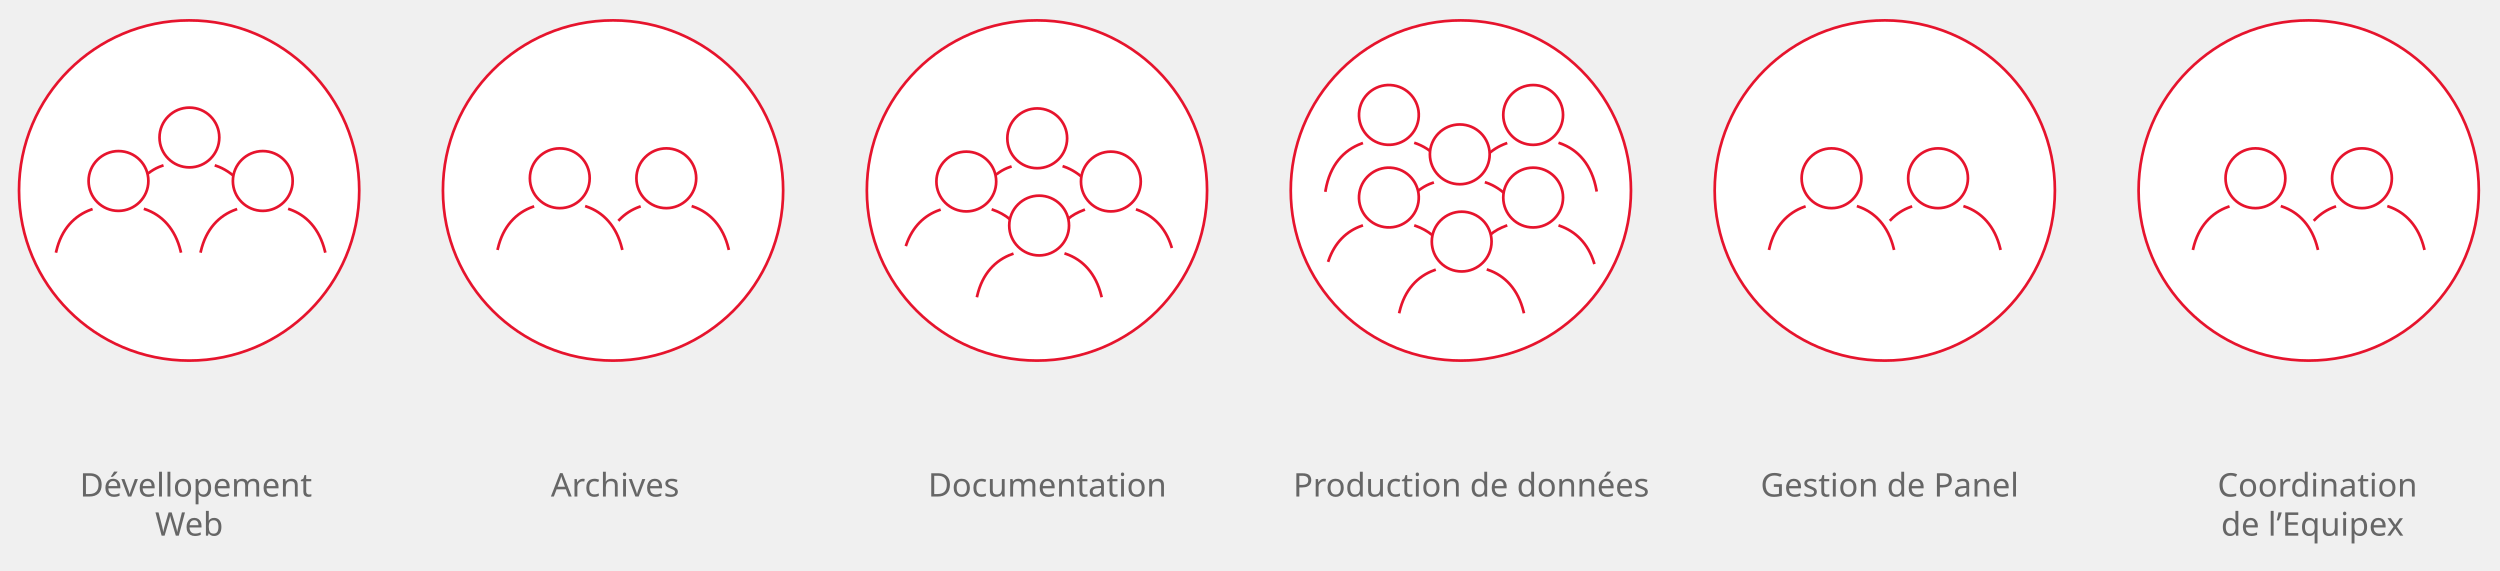
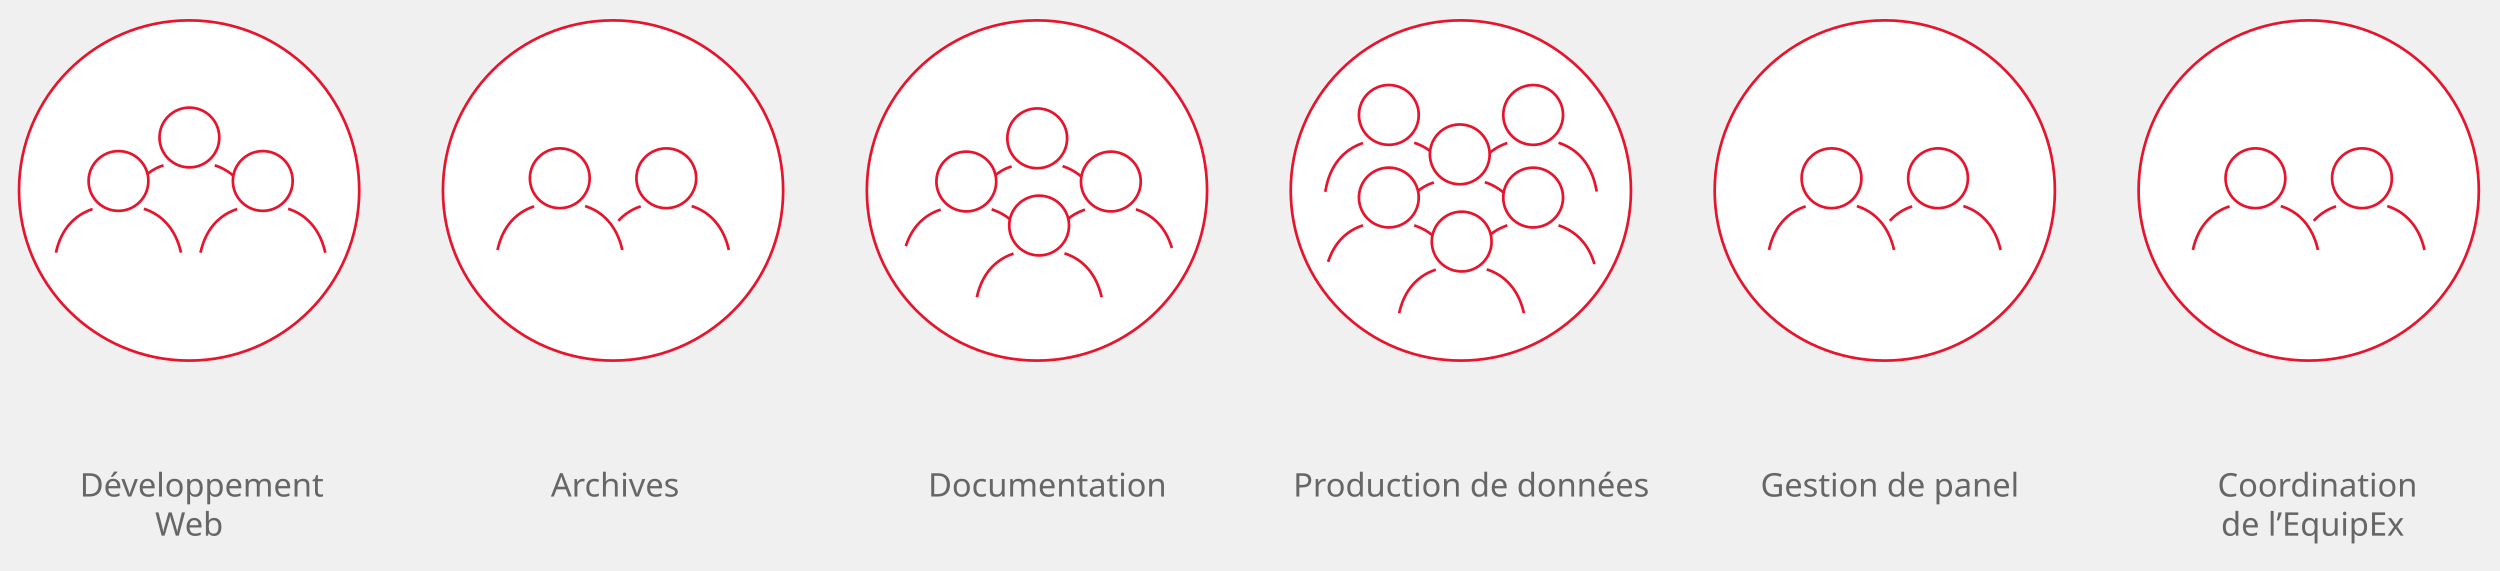
<svg xmlns="http://www.w3.org/2000/svg" version="1.1" id="Calque_3" x="0px" y="0px" viewBox="0 0 920 210" style="enable-background:new 0 0 920 210;" xml:space="preserve">
  <style type="text/css">
	.st0{fill:none;}
	.st1{fill:#666666;}
	.st2{font-family:'ArialMT';}
	.st3{font-size:12px;}
	.st4{fill:#FFFFFF;stroke:#E6142D;stroke-miterlimit:10;}
	.st5{fill:none;stroke:#E6142D;stroke-linecap:square;stroke-miterlimit:10;}
	.st6{fill:#FFFFFF;stroke:#E6142D;stroke-linecap:square;stroke-miterlimit:10;}
</style>
  <rect x="163" y="174.1" class="st0" width="125.4" height="29.6" />
  <text transform="matrix(1 0 0 1 202.7245 182.7261)" class="st1 st2 st3">Archives</text>
  <rect x="6.7" y="174.1" class="st0" width="125.4" height="29.6" />
-   <text transform="matrix(1 0 0 1 29.373 182.7261)" class="st1 st2 st3">Dévellopement </text>
+   <text transform="matrix(1 0 0 1 29.373 182.7261)" class="st1 st2 st3">Développement </text>
  <text transform="matrix(1 0 0 1 57.073 197.1261)" class="st1 st2 st3">Web</text>
  <rect x="319.3" y="174.1" class="st0" width="125.1" height="14.8" />
  <text transform="matrix(1 0 0 1 341.5434 182.7261)" class="st1 st2 st3">Documentation</text>
  <rect x="474.8" y="174.1" class="st0" width="125.7" height="14.8" />
  <text transform="matrix(1 0 0 1 475.9045 182.7263)" class="st1 st2 st3">Production de données</text>
  <rect x="631.4" y="174.1" class="st0" width="125.1" height="14.8" />
-   <text transform="matrix(1 0 0 1 647.8879 182.7263)" class="st1 st2 st3">Gestion de Panel</text>
+   <text transform="matrix(1 0 0 1 647.8879 182.7263)" class="st1 st2 st3">Gestion de panel</text>
  <rect x="787.5" y="174.1" class="st0" width="125.1" height="29.6" />
  <text transform="matrix(1 0 0 1 816.0475 182.7254)" class="st1 st2 st3">Coordination  </text>
-   <text transform="matrix(1 0 0 1 817.3475 197.1254)" class="st1 st2 st3">de l’Equipex</text>
+   <text transform="matrix(1 0 0 1 817.3475 197.1254)" class="st1 st2 st3">de l’EquipEx</text>
  <g>
    <circle class="st4" cx="69.6" cy="70.1" r="62.6" />
    <circle class="st4" cx="225.6" cy="70.1" r="62.6" />
    <circle class="st4" cx="381.6" cy="70.1" r="62.6" />
-     <ellipse transform="matrix(0.7071 -0.7071 0.7071 0.7071 107.8921 400.672)" class="st4" cx="537.6" cy="70.1" rx="62.6" ry="62.6" />
+     <ellipse transform="matrix(0.7071 -0.7071 0.7071 0.7071 107.8883 400.6709)" class="st4" cx="537.6" cy="70.1" rx="62.6" ry="62.6" />
    <circle class="st4" cx="693.6" cy="70.1" r="62.6" />
    <circle class="st4" cx="849.6" cy="70.1" r="62.6" />
  </g>
  <g>
    <g>
      <circle class="st4" cx="69.7" cy="50.6" r="11" />
      <g>
        <path class="st5" d="M59.7,61c-1.5,0.5-2.9,1.2-4.2,2.1c-1.5,1-2.9,2.2-4.1,3.6" />
        <path class="st5" d="M79.5,61c1.5,0.5,2.9,1.2,4.3,2.1c1.7,1.1,3.2,2.4,4.4,4.1" />
      </g>
    </g>
    <g>
      <path class="st6" d="M43.6,77.6c6,0,11-4.9,11-11s-4.9-11-11-11c-6,0-11,4.9-11,11S37.5,77.6,43.6,77.6z" />
      <path class="st5" d="M33.6,77.1c-6.2,2.2-11,7.2-12.9,15.4" />
      <path class="st5" d="M53.4,77c6.2,2.1,11.1,7.2,13.1,15.5" />
    </g>
    <g>
      <path class="st6" d="M96.7,77.6c6,0,11-4.9,11-11s-4.9-11-11-11c-6,0-11,4.9-11,11S90.7,77.6,96.7,77.6z" />
      <path class="st5" d="M86.8,77.1c-6.2,2.2-11,7.2-12.9,15.4" />
      <path class="st5" d="M106.5,77c6.2,2.1,11.1,7.2,13.1,15.5" />
    </g>
  </g>
  <g>
    <g>
      <path class="st6" d="M206,76.6c6,0,11-4.9,11-11s-4.9-11-11-11c-6,0-11,4.9-11,11S200,76.6,206,76.6z" />
      <path class="st5" d="M196.1,76.1c-6.2,2.2-11,7.2-12.9,15.4" />
      <path class="st5" d="M215.8,76c6.2,2.1,11.1,7.2,13.1,15.5" />
    </g>
    <g>
      <path class="st6" d="M245.2,76.6c6,0,11-4.9,11-11s-4.9-11-11-11c-6,0-11,4.9-11,11S239.2,76.6,245.2,76.6z" />
      <path class="st5" d="M235.3,76.1c-2.8,1-5.3,2.6-7.4,4.8" />
      <path class="st5" d="M255,76c6.2,2.1,11.1,7.2,13.1,15.5" />
    </g>
  </g>
  <g>
    <g>
      <path class="st6" d="M674,76.6c6,0,11-4.9,11-11s-4.9-11-11-11c-6,0-11,4.9-11,11S667.9,76.6,674,76.6z" />
      <path class="st5" d="M664,76.1c-6.2,2.2-11,7.2-12.9,15.4" />
      <path class="st5" d="M683.8,76c6.2,2.1,11.1,7.2,13.1,15.5" />
    </g>
    <g>
      <path class="st6" d="M713.2,76.6c6,0,11-4.9,11-11s-4.9-11-11-11c-6,0-11,4.9-11,11S707.1,76.6,713.2,76.6z" />
      <path class="st5" d="M703.2,76.1c-2.8,1-5.3,2.6-7.4,4.8" />
      <path class="st5" d="M723,76c6.2,2.1,11.1,7.2,13.1,15.5" />
    </g>
  </g>
  <g>
    <g>
      <path class="st6" d="M830,76.6c6,0,11-4.9,11-11s-4.9-11-11-11c-6,0-11,4.9-11,11S823.9,76.6,830,76.6z" />
      <path class="st5" d="M820,76.1c-6.2,2.2-11,7.2-12.9,15.4" />
      <path class="st5" d="M839.8,76c6.2,2.1,11.1,7.2,13.1,15.5" />
    </g>
    <g>
      <path class="st6" d="M869.2,76.6c6,0,11-4.9,11-11s-4.9-11-11-11c-6,0-11,4.9-11,11S863.1,76.6,869.2,76.6z" />
      <path class="st5" d="M859.2,76.1c-2.8,1-5.3,2.6-7.4,4.8" />
      <path class="st5" d="M879,76c6.2,2.1,11.1,7.2,13.1,15.5" />
    </g>
  </g>
  <g>
    <g>
      <circle class="st4" cx="381.7" cy="50.9" r="11" />
      <g>
        <path class="st5" d="M371.8,61.4c-1.5,0.5-2.9,1.2-4.2,2.1c-1.5,1-2.9,2.2-4.1,3.6" />
        <path class="st5" d="M391.5,61.3c1.5,0.5,2.9,1.2,4.3,2.1c1.7,1.1,3.2,2.4,4.4,4.1" />
      </g>
    </g>
    <g>
      <g>
        <g>
          <circle class="st4" cx="355.6" cy="66.8" r="11" />
          <g>
            <path class="st5" d="M345.7,77.3c-5.5,1.9-9.9,6.1-12.2,12.8" />
            <path class="st5" d="M365.4,77.2c2.3,0.8,4.5,2,6.4,3.6" />
          </g>
        </g>
      </g>
      <g>
        <g>
          <circle class="st4" cx="408.8" cy="66.8" r="11" />
          <g>
            <path class="st5" d="M398.8,77.3c-2.1,0.8-4.1,1.8-5.8,3.3" />
            <path class="st5" d="M418.5,77.2c5.7,2,10.4,6.4,12.6,13.6" />
          </g>
        </g>
      </g>
    </g>
    <g>
      <path class="st6" d="M382.4,94c6,0,11-4.9,11-11s-4.9-11-11-11c-6,0-11,4.9-11,11S376.4,94,382.4,94z" />
      <path class="st5" d="M372.5,93.5c-6.2,2.2-11,7.2-12.9,15.4" />
      <path class="st5" d="M392.2,93.4c6.2,2.1,11.1,7.2,13.1,15.5" />
    </g>
  </g>
  <rect x="6.7" y="16.2" class="st0" width="125.4" height="15.3" />
  <rect x="163.6" y="16.2" class="st0" width="125.4" height="15.3" />
  <rect x="319.6" y="16.2" class="st0" width="125.4" height="15.3" />
  <rect x="475.6" y="16.2" class="st0" width="125.4" height="15.3" />
  <rect x="631.7" y="16.2" class="st0" width="125.4" height="15.3" />
  <rect x="787.7" y="16.2" class="st0" width="125.4" height="15.3" />
  <g>
    <g>
      <g>
-         <ellipse transform="matrix(0.1602 -0.9871 0.9871 0.1602 387.4783 540.0236)" class="st4" cx="511.1" cy="42.3" rx="11" ry="11" />
+         <ellipse transform="matrix(0.3162 -0.9487 0.9487 0.3162 309.3531 513.7981)" class="st4" cx="511.1" cy="42.3" rx="11" ry="11" />
        <g>
          <path class="st5" d="M487.8,70.1c1.6-9.4,6.7-14.9,13.3-17.3" />
          <path class="st5" d="M520.9,52.7c5.7,2,10.3,6.4,12.5,13.5" />
        </g>
      </g>
    </g>
    <g>
      <g>
        <circle class="st4" cx="564.2" cy="42.3" r="11" />
        <g>
          <path class="st5" d="M554.2,52.8c-5.5,2-10,6.2-12.2,13" />
          <path class="st5" d="M574,52.7c6.7,2.3,11.8,7.9,13.5,17.3" />
        </g>
      </g>
    </g>
    <g>
      <circle class="st4" cx="537.2" cy="56.8" r="11" />
      <g>
        <path class="st5" d="M527.2,67.3c-1.5,0.5-2.9,1.2-4.2,2.1c-1.5,1-2.9,2.2-4.1,3.6" />
        <path class="st5" d="M546.9,67.2c1.5,0.5,2.9,1.2,4.3,2.1c1.7,1.1,3.2,2.4,4.4,4.1" />
      </g>
    </g>
    <g>
      <g>
        <g>
-           <ellipse transform="matrix(0.1602 -0.9871 0.9871 0.1602 357.4708 565.5541)" class="st4" cx="511.1" cy="72.7" rx="11" ry="11" />
+           <ellipse transform="matrix(0.3162 -0.9487 0.9487 0.3162 280.513 534.585)" class="st4" cx="511.1" cy="72.7" rx="11" ry="11" />
          <g>
            <path class="st5" d="M501.1,83.1c-5.5,1.9-9.9,6.1-12.2,12.8" />
            <path class="st5" d="M520.9,83.1c2.3,0.8,4.5,2,6.4,3.6" />
          </g>
        </g>
      </g>
      <g>
        <g>
          <circle class="st4" cx="564.2" cy="72.7" r="11" />
          <g>
            <path class="st5" d="M554.2,83.1c-2.1,0.8-4.1,1.8-5.8,3.3" />
            <path class="st5" d="M574,83.1c5.7,2,10.4,6.4,12.6,13.6" />
          </g>
        </g>
      </g>
    </g>
    <g>
      <path class="st6" d="M537.9,99.9c6,0,11-4.9,11-11s-4.9-11-11-11c-6,0-11,4.9-11,11S531.8,99.9,537.9,99.9z" />
      <path class="st5" d="M527.9,99.4c-6.2,2.2-11,7.2-12.9,15.4" />
      <path class="st5" d="M547.6,99.3c6.2,2.1,11.1,7.2,13.1,15.5" />
    </g>
  </g>
</svg>
